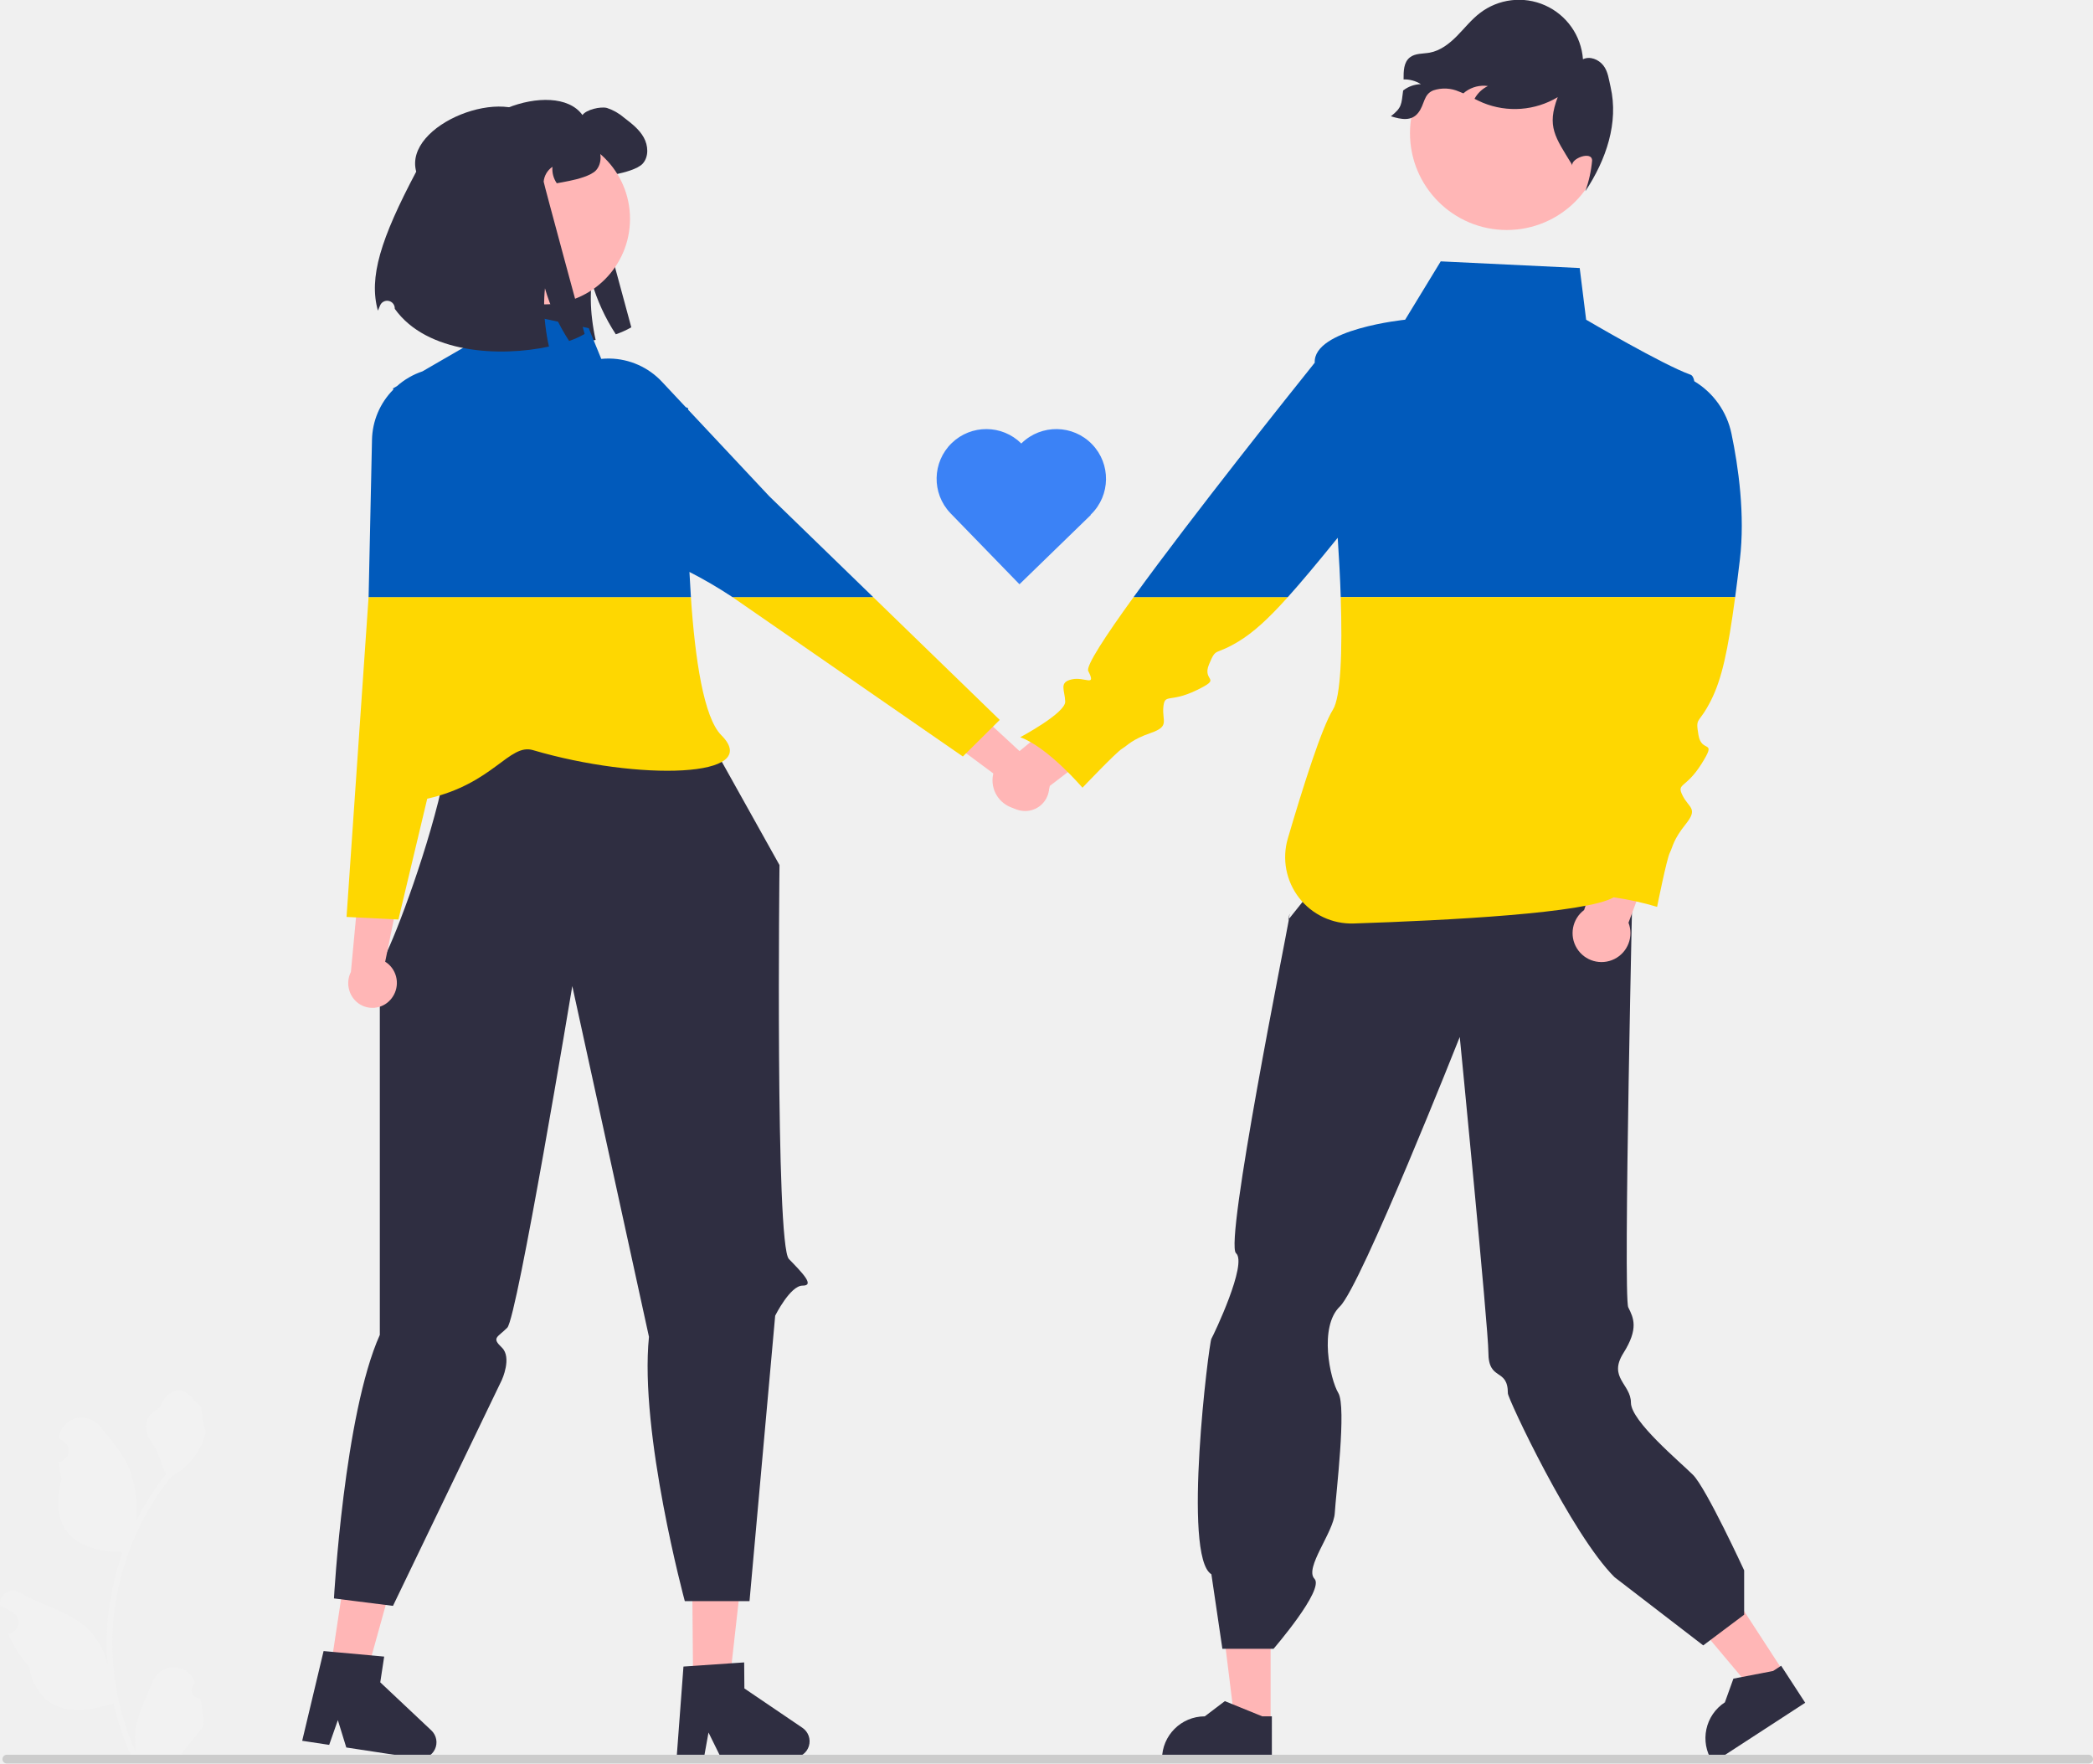
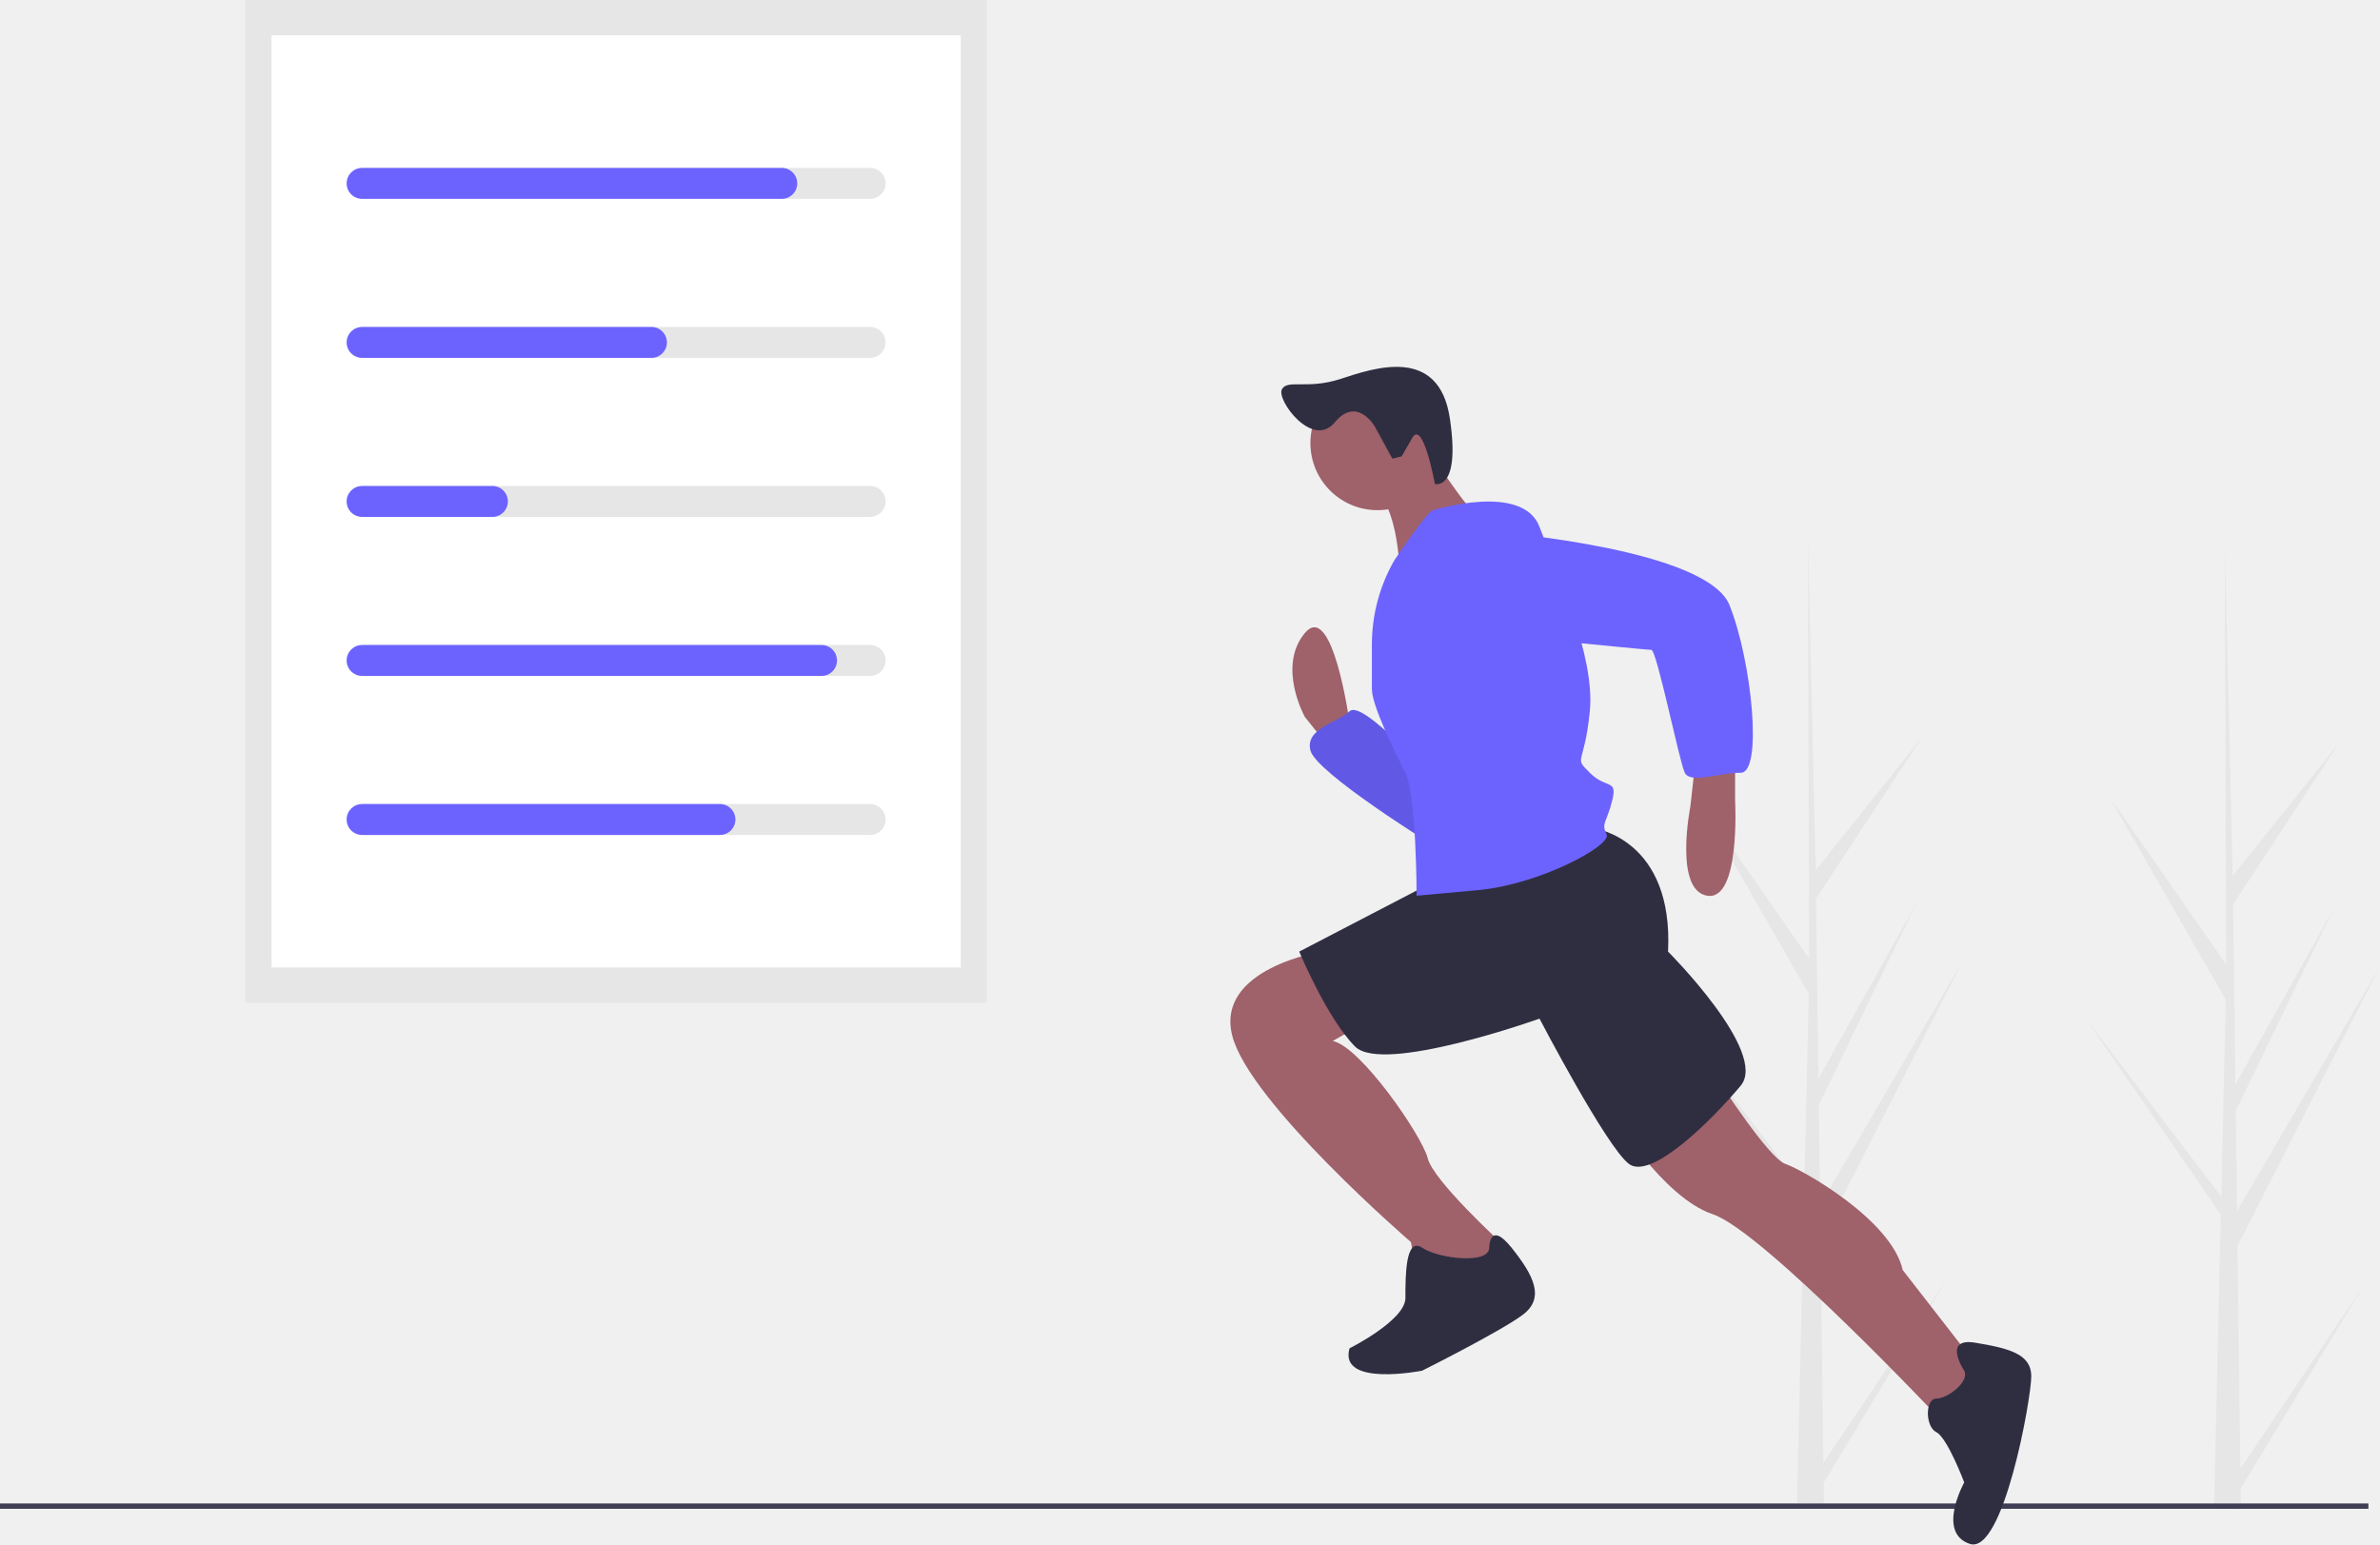
- <svg xmlns="http://www.w3.org/2000/svg" data-name="Layer 1" width="567.338" height="478.016" viewBox="0 0 567.338 478.016">
-   <path d="M441.806,255.712c-3.529-12.867,24.936-23.901,32.41-13.539,1.039-1.473,4.881-2.368,6.643-1.916a13.744,13.744,0,0,1,4.691,2.675c1.988,1.527,4.049,3.109,5.269,5.305,1.229,2.187,1.419,5.17-.235,7.068-1.311,1.509-5.179,2.485-7.149,2.883-1.374.28-2.531.506-3.525.669a6.739,6.739,0,0,1-1.175-4.456,5.47,5.47,0,0,0-2.386,4.013c-.027.334,11.108,41.304,11.108,41.304a24.287,24.287,0,0,1-4.203,1.889,52.848,52.848,0,0,1-6.553-14.28,45.762,45.762,0,0,0,.127,10.168,55.948,55.948,0,0,0,.958,5.631c-13.232,2.856-33.133,1.916-41.792-10.231l-.004-.151a2.067,2.067,0,0,0-3.993-.721c-.21.536-.403 1-.576,1.369C428.9,284.371,432.163,273.932,441.806,255.712Z" transform="translate(-316.3312 -210.9919)" fill="#2f2e41" />
-   <polygon points="187.875 456.283 197.734 456.2 202.098 417.287 187.548 417.41 187.875 456.283" fill="#ffb6b6" />
-   <path d="M533.853,679.343,518.108,668.663l-.059-7.055-3.386.227-10.496.724-2.573.171-1.868,24.935,7.396-.067,1.26-6.991,3.431,6.956,19.601-.164a4.408,4.408,0,0,0,2.439-8.055Z" transform="translate(-316.3312 -210.9919)" fill="#2f2e41" />
-   <polygon points="89.571 452.439 99.318 453.92 109.798 416.192 95.412 414.006 89.571 452.439" fill="#ffb6b6" />
-   <path d="M433.261,680.048l-13.853-13.042,1.06-6.975-3.379-.313-10.477-.95-2.568-.239-5.798,24.323,7.313,1.107,2.353-6.703,2.285,7.412,19.379,2.947a4.408,4.408,0,0,0,3.685-7.566Z" transform="translate(-316.3312 -210.9919)" fill="#2f2e41" />
-   <path d="M499.672,395.413l27.953,50.064s-1.166,102.965,2.549,106.784,7.078,7.244,3.715,7.213-7.434,8.153-7.434,8.153l-6.957,77.364h-17.543s-12.344-45.623-9.713-71.64l-20.782-95.077S456.528,568.188,453.837,570.879s-4.314,2.672-1.484,5.372,0,8.808,0,8.808l-29.498,61.221-16-2.018s2.774-49.979,12.433-71.435V471.432c-.728,8.693,33.303-79.296,12.493-72.691C438.365,396.651,499.672,395.413,499.672,395.413Z" transform="translate(-316.3312 -210.9919)" fill="#2f2e41" />
-   <path d="M422.318,481.805a6.821,6.821,0,0,0-.702-9.488,6.544,6.544,0,0,0-.876-.634l4.751-23.317-10.984-6.574-3.055,32.646a6.802,6.802,0,0,0,1.568,8.155,6.51,6.51,0,0,0,9.183-.651Q422.262,481.874,422.318,481.805Z" transform="translate(-316.3312 -210.9919)" fill="#ffb6b6" />
-   <path d="M593.233,430.754a6.821,6.821,0,0,1-5.816-7.529,6.543,6.543,0,0,1,.228-1.057l-19.113-14.177,3.782-12.229,24.082,22.251a6.802,6.802,0,0,1,4.281,7.116,6.51,6.51,0,0,1-7.268,5.651Q593.321,430.767,593.233,430.754Z" transform="translate(-316.3312 -210.9919)" fill="#ffb6b6" />
-   <circle cx="147.594" cy="59.322" r="23.183" fill="#ffb6b6" />
-   <path d="M437.826,245.399" transform="translate(-316.3312 -210.9919)" fill="#2f2e41" />
-   <polygon points="483.533 453.271 475.415 458.549 451.193 429.75 463.174 421.96 483.533 453.271" fill="#ffb6b6" />
-   <path d="M805.657,672.546,780.694,688.777l-.205-.316a11.59,11.59,0,0,1,3.398-16.034l.001-0,2.31-6.424,10.757-2.072,2.179-1.417Z" transform="translate(-316.3312 -210.9919)" fill="#2f2e41" />
-   <polygon points="344.417 467.102 334.734 467.101 330.128 429.753 344.419 429.754 344.417 467.102" fill="#ffb6b6" />
-   <path d="M661.089,688.195l-29.776-.001v-.377a11.59,11.59,0,0,1,11.59-11.589h.001l5.439-4.126,10.148,4.127,2.599 0Z" transform="translate(-316.3312 -210.9919)" fill="#2f2e41" />
-   <path d="M760.974,447.632l-86.829,1.909-8.607,10.758s.744-3.793.082.373-17.414,87.23-14.247,90.016-6.004,22.02-6.678,23.193-7.933,59.07,0,63.831l2.98,20.209h13.866s13.891-16.075,11.095-18.989,5.2-12.604,5.505-17.8,3.225-28.764.963-32.542-5.319-17.96.418-23.458,32.498-73.057,32.498-73.057,7.776,79.202,7.758,85.421c-.024,8.088,5.287,4.085,5.287,11.185,0,1.434,17.294,38.303,28.916,49.827l24.035,18.488,11.093-8.32v-12.018s-10.28-22.298-13.866-25.884-16.827-14.563-16.827-19.584-6.233-6.77-2.041-13.426,2.758-9.525,1.324-12.394,1.286-120.415,1.286-120.415Z" transform="translate(-316.3312 -210.9919)" fill="#2f2e41" />
-   <circle cx="408.437" cy="36.107" r="26.238" fill="#ffb6b6" />
-   <path d="M745.729,457.66l7.386-22.233,13.289,2.447-8.645,23.228a7.843,7.843,0,1,1-12.03-3.442Z" transform="translate(-316.3312 -210.9919)" fill="#ffb6b6" />
-   <path d="M592.555,414.694l18.096-14.878,9.942,9.152L600.901,424.017a7.843,7.843,0,1,1-8.346-9.323Z" transform="translate(-316.3312 -210.9919)" fill="#ffb6b6" />
-   <path d="M693.353,242.509c2.829.878,5.556,1.396,7.395-.924s1.359-4.973,4.095-6.092a9.679,9.679,0,0,1,6.989.324c.398.148.786.314,1.165.481.213-.185.425-.36.656-.527a8.337,8.337,0,0,1,6-1.461,8.18,8.18,0,0,0-3.633,3.467c.758.379,1.525.758,2.302,1.082a22.697,22.697,0,0,0,20.254-1.535c-3.032,7.987-.675,10.834,3.772,18.128l.176.425c-.444-1.913,5.371-4.123,5.371-1.35a33.125,33.125,0,0,1-1.849,8.32c5.704-8.588,9.069-18.636,6.859-28.278-.471-2.024-.684-4.197-1.969-5.842-1.285-1.636-3.651-2.598-5.519-1.673a17.396,17.396,0,0,0-27.992-12.48c-2.311,1.784-4.132,4.123-6.194,6.203s-4.502,3.975-7.386,4.493c-1.83.324-3.892.129-5.352,1.285-1.692,1.34-1.71,3.698-1.701,5.963a8.327,8.327,0,0,1,4.687,1.285,8.148,8.148,0,0,0-4.733,1.664.508.508,0,0,0-.074.055C696.172,239.328,696.375,240.133,693.353,242.509Z" transform="translate(-316.3312 -210.9919)" fill="#2f2e41" />
-   <path d="M370.59,671.321a2.269,2.269,0,0,1-1.645-3.933l.155-.618q-.031-.074-.062-.148a6.094,6.094,0,0,0-11.241.042c-1.839,4.428-4.179,8.864-4.756,13.546a18.029,18.029,0,0,0,.316,6.2,72.281,72.281,0,0,1-6.575-30.021,69.764,69.764,0,0,1,.433-7.783q.358-3.178.995-6.31a73.119,73.119,0,0,1,14.5-30.99,19.459,19.459,0,0,0,8.093-8.397,14.843,14.843,0,0,0,1.35-4.056c-.394.052-1.486-5.949-1.188-6.317-.549-.833-1.532-1.247-2.131-2.06-2.982-4.043-7.091-3.337-9.236,2.157-4.582,2.313-4.627,6.148-1.815,9.837,1.789,2.347,2.035,5.522,3.604,8.035-.162.207-.329.407-.491.614a73.591,73.591,0,0,0-7.681,12.169,30.592,30.592,0,0,0-1.826-14.21c-1.748-4.217-5.025-7.769-7.91-11.415a6.279,6.279,0,0,0-11.184,3.083q-.009.081-.017.161.643.363,1.259.77a3.078,3.078,0,0,1-1.241,5.602l-.063.01a30.626,30.626,0,0,0,.807,4.579c-3.702,14.316,4.29,19.53,15.701,19.764.252.129.497.258.749.381a75.115,75.115,0,0,0-4.043,19.028,71.243,71.243,0,0,0,.052,11.503l-.019-.136a18.826,18.826,0,0,0-6.427-10.87c-4.946-4.063-11.933-5.559-17.268-8.824a3.533,3.533,0,0,0-5.411,3.437l.022.143a20.677,20.677,0,0,1,2.319,1.117q.643.363,1.259.77a3.078,3.078,0,0,1-1.241,5.602l-.063.01c-.045.006-.084.013-.129.019a30.654,30.654,0,0,0,5.639,8.829c2.315,12.497,12.256,13.683,22.89,10.044h.006a75.093,75.093,0,0,0,5.044,14.726h18.02c.065-.2.123-.407.181-.607a20.474,20.474,0,0,1-4.986-.297c1.337-1.641,2.674-3.294,4.011-4.935a1.121,1.121,0,0,0,.084-.097c.678-.84,1.363-1.673,2.041-2.512l0-.001a29.99,29.99,0,0,0-.879-7.64Z" transform="translate(-316.3312 -210.9919)" fill="#f2f2f2" />
-   <path d="M316.999,687.818a1.186,1.186,0,0,0,1.19,1.19h564.29a1.19,1.19,0,1,0,0-2.38h-564.29A1.187,1.187,0,0,0,316.999,687.818Z" transform="translate(-316.3312 -210.9919)" fill="#ccc" />
-   <path d="M503.213,366.022c.111,2.279.242,4.56.394,6.82h11.261l-.161-.111A121.192,121.192,0,0,0,503.213,366.022Z" transform="translate(-316.3312 -210.9919)" fill="none" />
-   <path d="M410.267,459.537l14.065.698,7.806-32.744c17.946-4.035,22.203-15.069,28.655-13.17,28.622,8.426,62.638,7.533,51.062-4.042-4.746-4.746-7.11-20.5-8.248-37.437h-87.366Z" transform="translate(-316.3312 -210.9919)" fill="#fed701" />
-   <polygon points="198.537 161.851 260.993 205.057 270.992 195.141 236.689 161.851 198.537 161.851" fill="#fed701" />
-   <path d="M524.86,345.514,502.855,322.038c.007-.246.012-.386.012-.386l-.671-.317-6.401-6.829a19.867,19.867,0,0,0-14.211-6.326,20.389,20.389,0,0,0-2.273.092l-3.397-8.322-28.416-6.028-5.642,11.357-11.017,6.378a19.901,19.901,0,0,0-6.907,3.999l-1.076.623.08.327a19.838,19.838,0,0,0-5.77,13.604l-.914,42.49-.01.142h87.366c-.152-2.26-.283-4.541-.394-6.82a121.192,121.192,0,0,1,11.495,6.709l.161.111h38.152Z" transform="translate(-316.3312 -210.9919)" fill="#015abb" />
-   <path d="M611.318,392.877c2.271,4.488-.919,1.46-4.488,2.271-3.569.811-1.839,2.92-1.758,6.029s-12.194,9.652-12.194,9.652c7.489,2.677,16.87,13.681,16.87,13.681s9.085-9.571,10.734-10.571c1.649-1,2.569-2.46,7.787-4.272,5.218-1.811,3.028-3.19,3.407-7.029.379-3.839,1.649-1,8.976-4.542s1.379-2.19,3.407-7.029c2.028-4.84,1.379-2.19,7.976-6.191,3.965-2.405,7.904-5.937,13.384-12.033H623.607C615.895,383.496,610.644,391.544,611.318,392.877Z" transform="translate(-316.3312 -210.9919)" fill="#fed701" />
-   <path d="M787.938,362.778c1.465-12.211-.388-25.251-2.272-34.267a21.716,21.716,0,0,0-10.058-14.167c-.191-.979-.531-1.606-1.052-1.791-7.458-2.651-28.277-14.899-28.277-14.899l-1.745-14.006L706.86,281.837l-9.64,15.816s-24.972,2.51-24.509,11.652c-6.048,7.543-32.968,41.249-49.104,63.538h41.813c3.637-4.046,7.953-9.219,13.41-15.949.037-.046.072-.093.109-.139.367,5.456.649,10.914.817,16.088H786.67C787.076,369.808,787.494,366.474,787.938,362.778Z" transform="translate(-316.3312 -210.9919)" fill="#015abb" />
-   <path d="M786.67,372.843H679.756c.477,14.703.022,27.101-2.118,30.515-3.004,4.792-8.089,20.829-12.222,34.91a17.995,17.995,0,0,0,17.859,23.046c25.642-.845,63.164-2.802,70.477-7.093a81.014,81.014,0,0,1,11.758,2.584s2.588-12.94,3.45-14.665c.863-1.725.863-3.45,4.313-7.764,3.451-4.313.863-4.313-.863-7.764-1.725-3.45.863-1.725,5.176-8.626,4.313-6.901,0-2.588-.863-7.764-.863-5.176,0-2.588,3.451-9.489C783.033,395.016,784.708,387.513,786.67,372.843Z" transform="translate(-316.3312 -210.9919)" fill="#fed701" />
-   <path d="M429.153,257.519c-3.529-12.867,24.936-23.901,32.41-13.539,1.039-1.473,4.881-2.368,6.643-1.916a13.744,13.744,0,0,1,4.691,2.675c1.988,1.527,4.049,3.109,5.269,5.305,1.229,2.187,1.419,5.17-.235,7.068-1.311,1.509-5.179,2.485-7.149,2.883-1.374.28-2.531.506-3.525.669a6.739,6.739,0,0,1-1.175-4.456,5.47,5.47,0,0,0-2.386,4.013c-.027.334,11.108,41.304,11.108,41.304a24.287,24.287,0,0,1-4.203,1.889,52.848,52.848,0,0,1-6.553-14.28,45.762,45.762,0,0,0,.127,10.168,55.95,55.95,0,0,0,.958,5.631c-13.232,2.856-33.133,1.916-41.792-10.231l-.004-.151a2.067,2.067,0,0,0-3.993-.721c-.21.536-.403 1-.576,1.369C416.247,286.179,419.51,275.74,429.153,257.519Z" transform="translate(-316.3312 -210.9919)" fill="#2f2e41" />
-   <path d="M593.272,331.109l0,0c-.034.033-.065.067-.098.1a13.472,13.472,0,0,0-18.874-.102l0,0a13.472,13.472,0,0,0-.401,18.921l-.003.003.126.13,0,0,18.649,19.202L612.003,350.587l-.054-.055c.032-.031.066-.06.099-.091l0,0a13.474,13.474,0,0,0,.278-19.054l0,0A13.474,13.474,0,0,0,593.272,331.109Z" transform="translate(-316.3312 -210.9919)" fill="#3b82f6" />
+ <svg xmlns="http://www.w3.org/2000/svg" data-name="Layer 1" width="892.35" height="579.11" viewBox="0 0 892.35 579.11">
+   <path d="M837.481,708.973l46.458-69.087-46.363,76.52.097,7.774q-5.087.039-10.076-.169l2.304-99.93-.063-.771.085-.149.221-9.443-50.877-73.867,50.817,66.8.18,1.996,1.74-75.501-43.944-76.583,44.069,63.32-.46-156.419.001-.521.015.512L834.603,486.732l40.05-50.076-39.918,60.696.874,67.534,36.854-65.911-36.718,75.84.487,37.552,53.595-91.813L836.393,625.468Z" transform="translate(-153.8252 -160.4452)" fill="#e6e6e6" />
+   <path d="M993.831,711.149l46.458-69.087-46.363,76.52.097,7.774q-5.087.039-10.076-.169l2.304-99.93-.063-.771.085-.149.221-9.443-50.877-73.867,50.817,66.8.18,1.996L988.354,535.32l-43.944-76.583,44.069,63.32-.46-156.419.001-.521.015.512,2.917,123.28,40.05-50.076-39.918,60.696.874,67.534,36.854-65.911-36.718,75.84.487,37.552,53.595-91.813L992.742,627.644Z" transform="translate(-153.8252 -160.4452)" fill="#e6e6e6" />
+   <rect x="92" width="278.008" height="376.039" fill="#e6e6e6" />
+   <rect x="101.796" y="13.251" width="258.415" height="349.538" fill="#fff" />
+   <path d="M480.07,235.004H290.416a5.797,5.797,0,0,1,0-11.595H480.07a5.797,5.797,0,1,1,0,11.595Z" transform="translate(-153.8252 -160.4452)" fill="#e6e6e6" />
+   <path d="M480.07,294.633H290.416a5.797,5.797,0,0,1,0-11.595H480.07a5.797,5.797,0,1,1,0,11.595Z" transform="translate(-153.8252 -160.4452)" fill="#e6e6e6" />
+   <path d="M480.07,354.262H290.416a5.797,5.797,0,0,1,0-11.595H480.07a5.797,5.797,0,1,1,0,11.595Z" transform="translate(-153.8252 -160.4452)" fill="#e6e6e6" />
+   <path d="M480.07,413.891H290.416a5.797,5.797,0,0,1,0-11.595H480.07a5.797,5.797,0,1,1,0,11.595Z" transform="translate(-153.8252 -160.4452)" fill="#e6e6e6" />
+   <path d="M480.07,473.52H290.416a5.797,5.797,0,0,1,0-11.595H480.07a5.797,5.797,0,1,1,0,11.595Z" transform="translate(-153.8252 -160.4452)" fill="#e6e6e6" />
+   <path d="M446.943,235.004H289.588a5.797,5.797,0,1,1,0-11.595H446.943a5.797,5.797,0,0,1,0,11.595Z" transform="translate(-153.8252 -160.4452)" fill="#6c63ff" />
+   <path d="M398.08,294.633H289.588a5.797,5.797,0,1,1,0-11.595H398.08a5.797,5.797,0,1,1,0,11.595Z" transform="translate(-153.8252 -160.4452)" fill="#6c63ff" />
+   <path d="M338.451,354.262H289.588a5.797,5.797,0,1,1,0-11.595h48.863a5.797,5.797,0,0,1,0,11.595Z" transform="translate(-153.8252 -160.4452)" fill="#6c63ff" />
+   <path d="M461.85,413.891H289.588a5.797,5.797,0,1,1,0-11.595H461.85a5.797,5.797,0,0,1,0,11.595Z" transform="translate(-153.8252 -160.4452)" fill="#6c63ff" />
+   <path d="M423.754,473.52H289.588a5.797,5.797,0,1,1,0-11.595H423.754a5.797,5.797,0,1,1,0,11.595Z" transform="translate(-153.8252 -160.4452)" fill="#6c63ff" />
+   <rect y="563.74" width="888" height="2" fill="#3f3d56" />
+   <path d="M659.813,431.353s-6.285-46.093-16.761-33.523,0,31.427,0,31.427l8.381,10.476,8.381-6.285Z" transform="translate(-153.8252 -160.4452)" fill="#9f616a" />
+   <path d="M684.955,446.019s-20.952-23.047-25.142-18.856-16.761,6.285-14.666,14.666,46.093,35.618,46.093,35.618Z" transform="translate(-153.8252 -160.4452)" fill="#6c63ff" />
+   <path d="M684.955,446.019s-20.952-23.047-25.142-18.856-16.761,6.285-14.666,14.666,46.093,35.618,46.093,35.618Z" transform="translate(-153.8252 -160.4452)" opacity="0.1" />
+   <path d="M804.379,443.924V460.685s2.095,37.713-10.476,35.618S787.618,462.78,787.618,462.78l2.095-18.856Z" transform="translate(-153.8252 -160.4452)" fill="#9f616a" />
+   <path d="M798.094,565.443S816.95,594.775,823.235,596.87s39.808,20.952,43.998,39.808L896.566,674.391l-14.666,18.856s-67.045-71.235-85.902-77.521-37.713-37.713-37.713-37.713Z" transform="translate(-153.8252 -160.4452)" fill="#9f616a" />
+   <path d="M649.337,517.254s-39.808,6.285-33.523,31.427,67.045,77.521,67.045,77.521L684.955,638.773l23.047,4.19,10.476-10.476-2.095-6.285S691.24,603.156,689.145,594.775s-25.142-41.903-35.618-43.998l14.666-8.381Z" transform="translate(-153.8252 -160.4452)" fill="#9f616a" />
+   <path d="M890.281,674.391s-8.381-12.571,4.19-10.476,20.952,4.19,20.952,12.571-10.476,67.045-23.047,62.855-2.095-23.047-2.095-23.047-6.285-16.761-10.476-18.856-4.19-12.571,0-12.571S892.376,678.581,890.281,674.391Z" transform="translate(-153.8252 -160.4452)" fill="#2f2e41" />
+   <path d="M712.192,628.298s0-10.476,8.381,0,12.571,18.856,4.19,25.142S687.05,674.391,687.05,674.391s-31.427,6.285-27.237-8.381c0,0,20.952-10.476,20.952-18.856s0-23.047,6.285-18.856S712.192,634.583,712.192,628.298Z" transform="translate(-153.8252 -160.4452)" fill="#2f2e41" />
+   <path d="M752,471.161s29.332,4.19,27.237,46.093c0,0,37.713,37.713,27.237,50.284s-33.523,35.618-41.903,29.332S731.048,542.396,731.048,542.396s-58.664,20.952-69.14,10.476-20.952-35.618-20.952-35.618l52.379-27.237Z" transform="translate(-153.8252 -160.4452)" fill="#2f2e41" />
+   <circle cx="516.464" cy="166.149" r="25.142" fill="#9f616a" />
+   <path d="M689.145,328.69s14.666,23.047,18.856,25.142-29.332,23.047-29.332,23.047,0-27.237-10.476-33.523Z" transform="translate(-153.8252 -160.4452)" fill="#9f616a" />
+   <path d="M691.24,351.737s33.523-10.476,39.808,6.285S752,406.211,749.905,427.162s-6.285,16.761,0,23.047,10.476,2.095,8.381,10.476-4.19,8.381-2.095,12.571-25.142,18.856-48.189,20.952L684.955,496.303s0-37.713-4.19-46.093-12.571-25.142-12.571-31.427V402.151a63.607,63.607,0,0,1,8.381-31.558v0S689.145,351.737,691.24,351.737Z" transform="translate(-153.8252 -160.4452)" fill="#6c63ff" />
+   <path d="M716.382,360.117s77.521,6.285,85.902,27.237S814.855,450.209,806.474,450.209s-18.856,4.19-20.952,0-10.476-46.093-12.571-46.093S708.002,397.83,708.002,397.83,680.765,364.308,716.382,360.117Z" transform="translate(-153.8252 -160.4452)" fill="#6c63ff" />
+   <path d="M669.279,320.362s-6.672-11.595-15.012-1.524-21.907-8.436-19.824-12.385,9.438.178,22.042-3.943,36.885-12.514,40.951,14.867-5.618,24.511-5.618,24.511-4.439-24.263-8.451-17.294l-4.012,6.969-3.48.857Z" transform="translate(-153.8252 -160.4452)" fill="#2f2e41" />
</svg>
